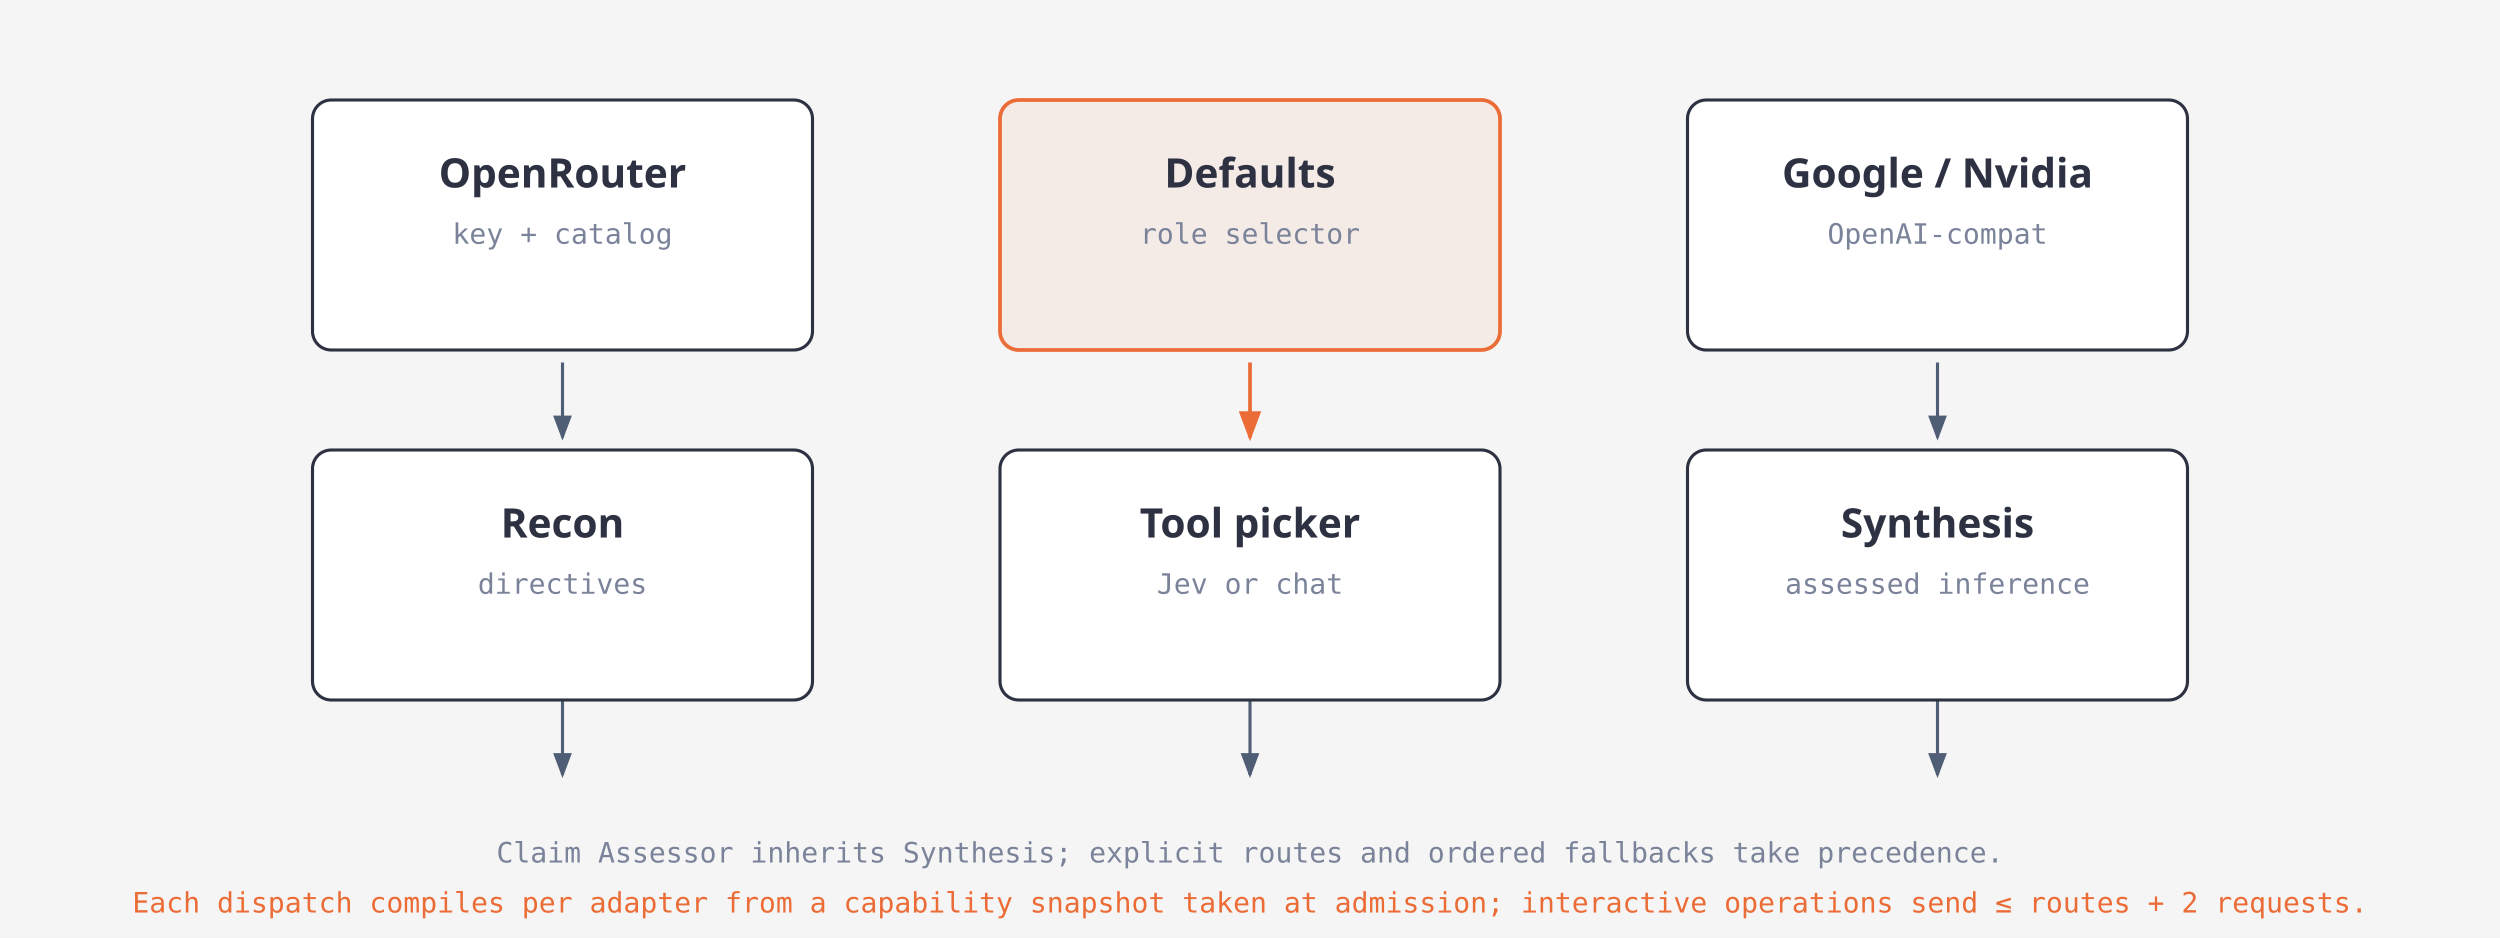
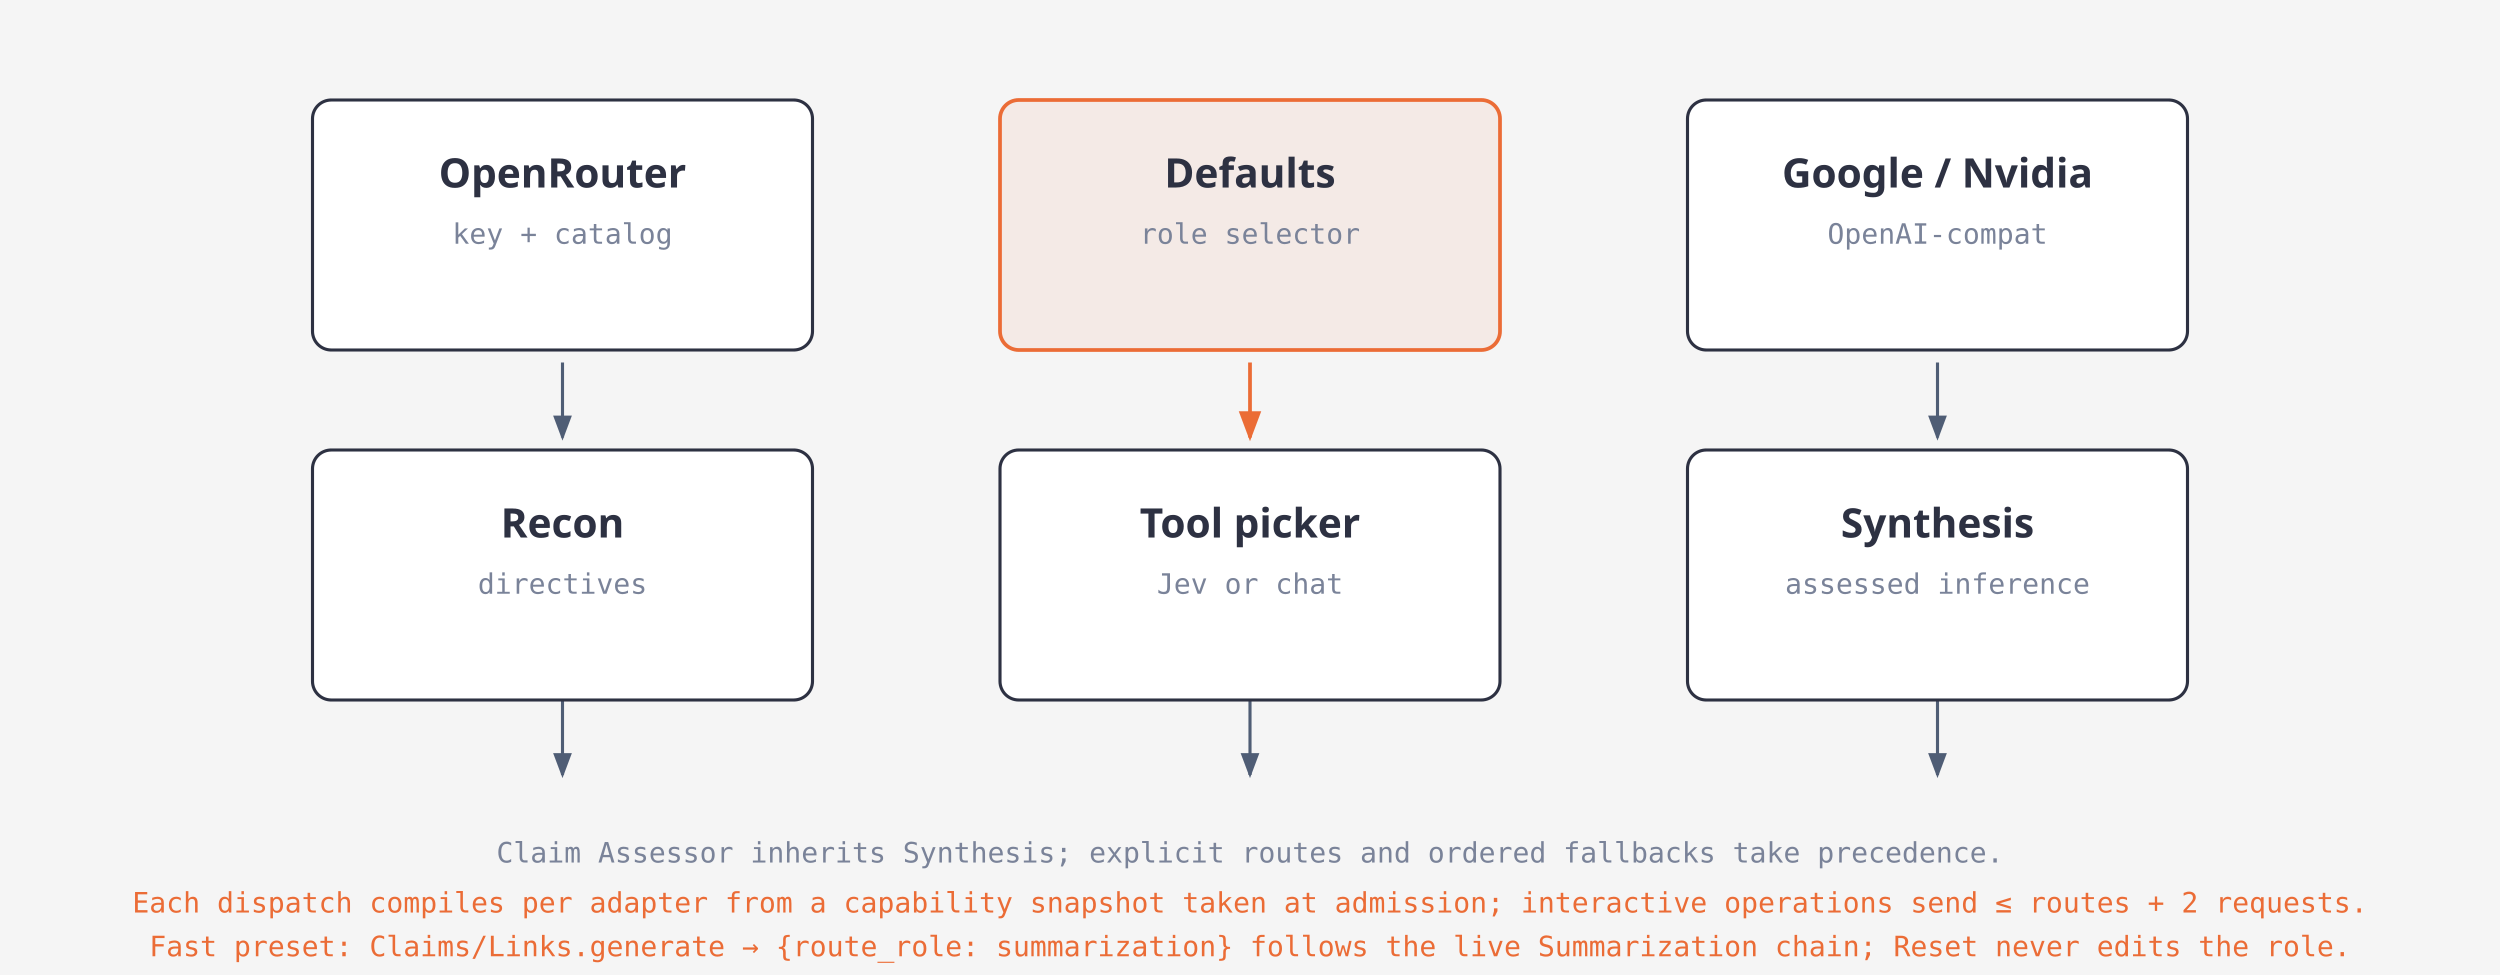
- <svg xmlns="http://www.w3.org/2000/svg" role="img" aria-labelledby="model-roles-title model-roles-desc" viewBox="0 0 800 300">
+ <svg xmlns="http://www.w3.org/2000/svg" role="img" aria-labelledby="model-roles-title model-roles-desc" viewBox="0 0 800 312">
  <defs>
    <marker id="arrow" markerWidth="8" markerHeight="6" refX="7" refY="3" orient="auto">
      <polygon points="0 0, 8 3, 0 6" fill="#4f5d75" />
    </marker>
    <marker id="arrow-accent" markerWidth="8" markerHeight="6" refX="7" refY="3" orient="auto">
      <polygon points="0 0, 8 3, 0 6" fill="#eb6c36" />
    </marker>
    <marker id="arrow-link" markerWidth="8" markerHeight="6" refX="7" refY="3" orient="auto">
      <polygon points="0 0, 8 3, 0 6" fill="#2e5aa8" />
    </marker>
  </defs>
-   <rect width="800" height="300" fill="#f5f5f5" />
+   <rect width="800" height="312" fill="#f5f5f5" />
  <path d="M400 116 V140" fill="none" stroke="#eb6c36" stroke-width="1.2" marker-end="url(#arrow-accent)" />
  <path d="M180 116 V140" fill="none" stroke="#4f5d75" stroke-width="1" marker-end="url(#arrow)" />
  <path d="M620 116 V140" fill="none" stroke="#4f5d75" stroke-width="1" marker-end="url(#arrow)" />
  <path d="M180 224 V248" fill="none" stroke="#4f5d75" stroke-width="1" marker-end="url(#arrow)" />
  <path d="M400 224 V248" fill="none" stroke="#4f5d75" stroke-width="1" marker-end="url(#arrow)" />
  <path d="M620 224 V248" fill="none" stroke="#4f5d75" stroke-width="1" marker-end="url(#arrow)" />
  <rect x="100" y="32" width="160" height="80" rx="6" fill="#fff" stroke="#2d3142" stroke-width="1" />
  <text x="180.0" y="60" text-anchor="middle" font-family="Geist,system-ui,sans-serif" font-size="13" font-weight="600" fill="#2d3142">OpenRouter</text>
  <text x="180.0" y="78" text-anchor="middle" font-family="Geist Mono,ui-monospace,monospace" font-size="9" fill="#7a8399">key + catalog</text>
  <rect x="320" y="32" width="160" height="80" rx="6" fill="rgba(235,108,54,0.08)" stroke="#eb6c36" stroke-width="1.2" />
  <text x="400.0" y="60" text-anchor="middle" font-family="Geist,system-ui,sans-serif" font-size="13" font-weight="600" fill="#2d3142">Defaults</text>
  <text x="400.0" y="78" text-anchor="middle" font-family="Geist Mono,ui-monospace,monospace" font-size="9" fill="#7a8399">role selector</text>
  <rect x="540" y="32" width="160" height="80" rx="6" fill="#fff" stroke="#2d3142" stroke-width="1" />
  <text x="620.0" y="60" text-anchor="middle" font-family="Geist,system-ui,sans-serif" font-size="13" font-weight="600" fill="#2d3142">Google / Nvidia</text>
  <text x="620.0" y="78" text-anchor="middle" font-family="Geist Mono,ui-monospace,monospace" font-size="9" fill="#7a8399">OpenAI-compat</text>
  <rect x="100" y="144" width="160" height="80" rx="6" fill="#fff" stroke="#2d3142" stroke-width="1" />
  <text x="180.0" y="172" text-anchor="middle" font-family="Geist,system-ui,sans-serif" font-size="13" font-weight="600" fill="#2d3142">Recon</text>
  <text x="180.0" y="190" text-anchor="middle" font-family="Geist Mono,ui-monospace,monospace" font-size="9" fill="#7a8399">directives</text>
  <rect x="320" y="144" width="160" height="80" rx="6" fill="#fff" stroke="#2d3142" stroke-width="1" />
  <text x="400.0" y="172" text-anchor="middle" font-family="Geist,system-ui,sans-serif" font-size="13" font-weight="600" fill="#2d3142">Tool picker</text>
  <text x="400.0" y="190" text-anchor="middle" font-family="Geist Mono,ui-monospace,monospace" font-size="9" fill="#7a8399">Jev or chat</text>
  <rect x="540" y="144" width="160" height="80" rx="6" fill="#fff" stroke="#2d3142" stroke-width="1" />
  <text x="620.0" y="172" text-anchor="middle" font-family="Geist,system-ui,sans-serif" font-size="13" font-weight="600" fill="#2d3142">Synthesis</text>
  <text x="620.0" y="190" text-anchor="middle" font-family="Geist Mono,ui-monospace,monospace" font-size="9" fill="#7a8399">assessed inference</text>
  <text x="400" y="276" text-anchor="middle" font-family="Geist Mono,ui-monospace,monospace" font-size="9" fill="#7a8399">Claim Assessor inherits Synthesis; explicit routes and ordered fallbacks take precedence.</text>
  <text x="400" y="292" text-anchor="middle" font-family="Geist Mono,ui-monospace,monospace" font-size="9" fill="#eb6c36">Each dispatch compiles per adapter from a capability snapshot taken at admission; interactive operations send ≤ routes + 2 requests.</text>
+   <text x="400" y="306" text-anchor="middle" font-family="Geist Mono,ui-monospace,monospace" font-size="9" fill="#eb6c36">Fast preset: Claims/Links.generate → {route_role: summarization} follows the live Summarization chain; Reset never edits the role.</text>
</svg>
